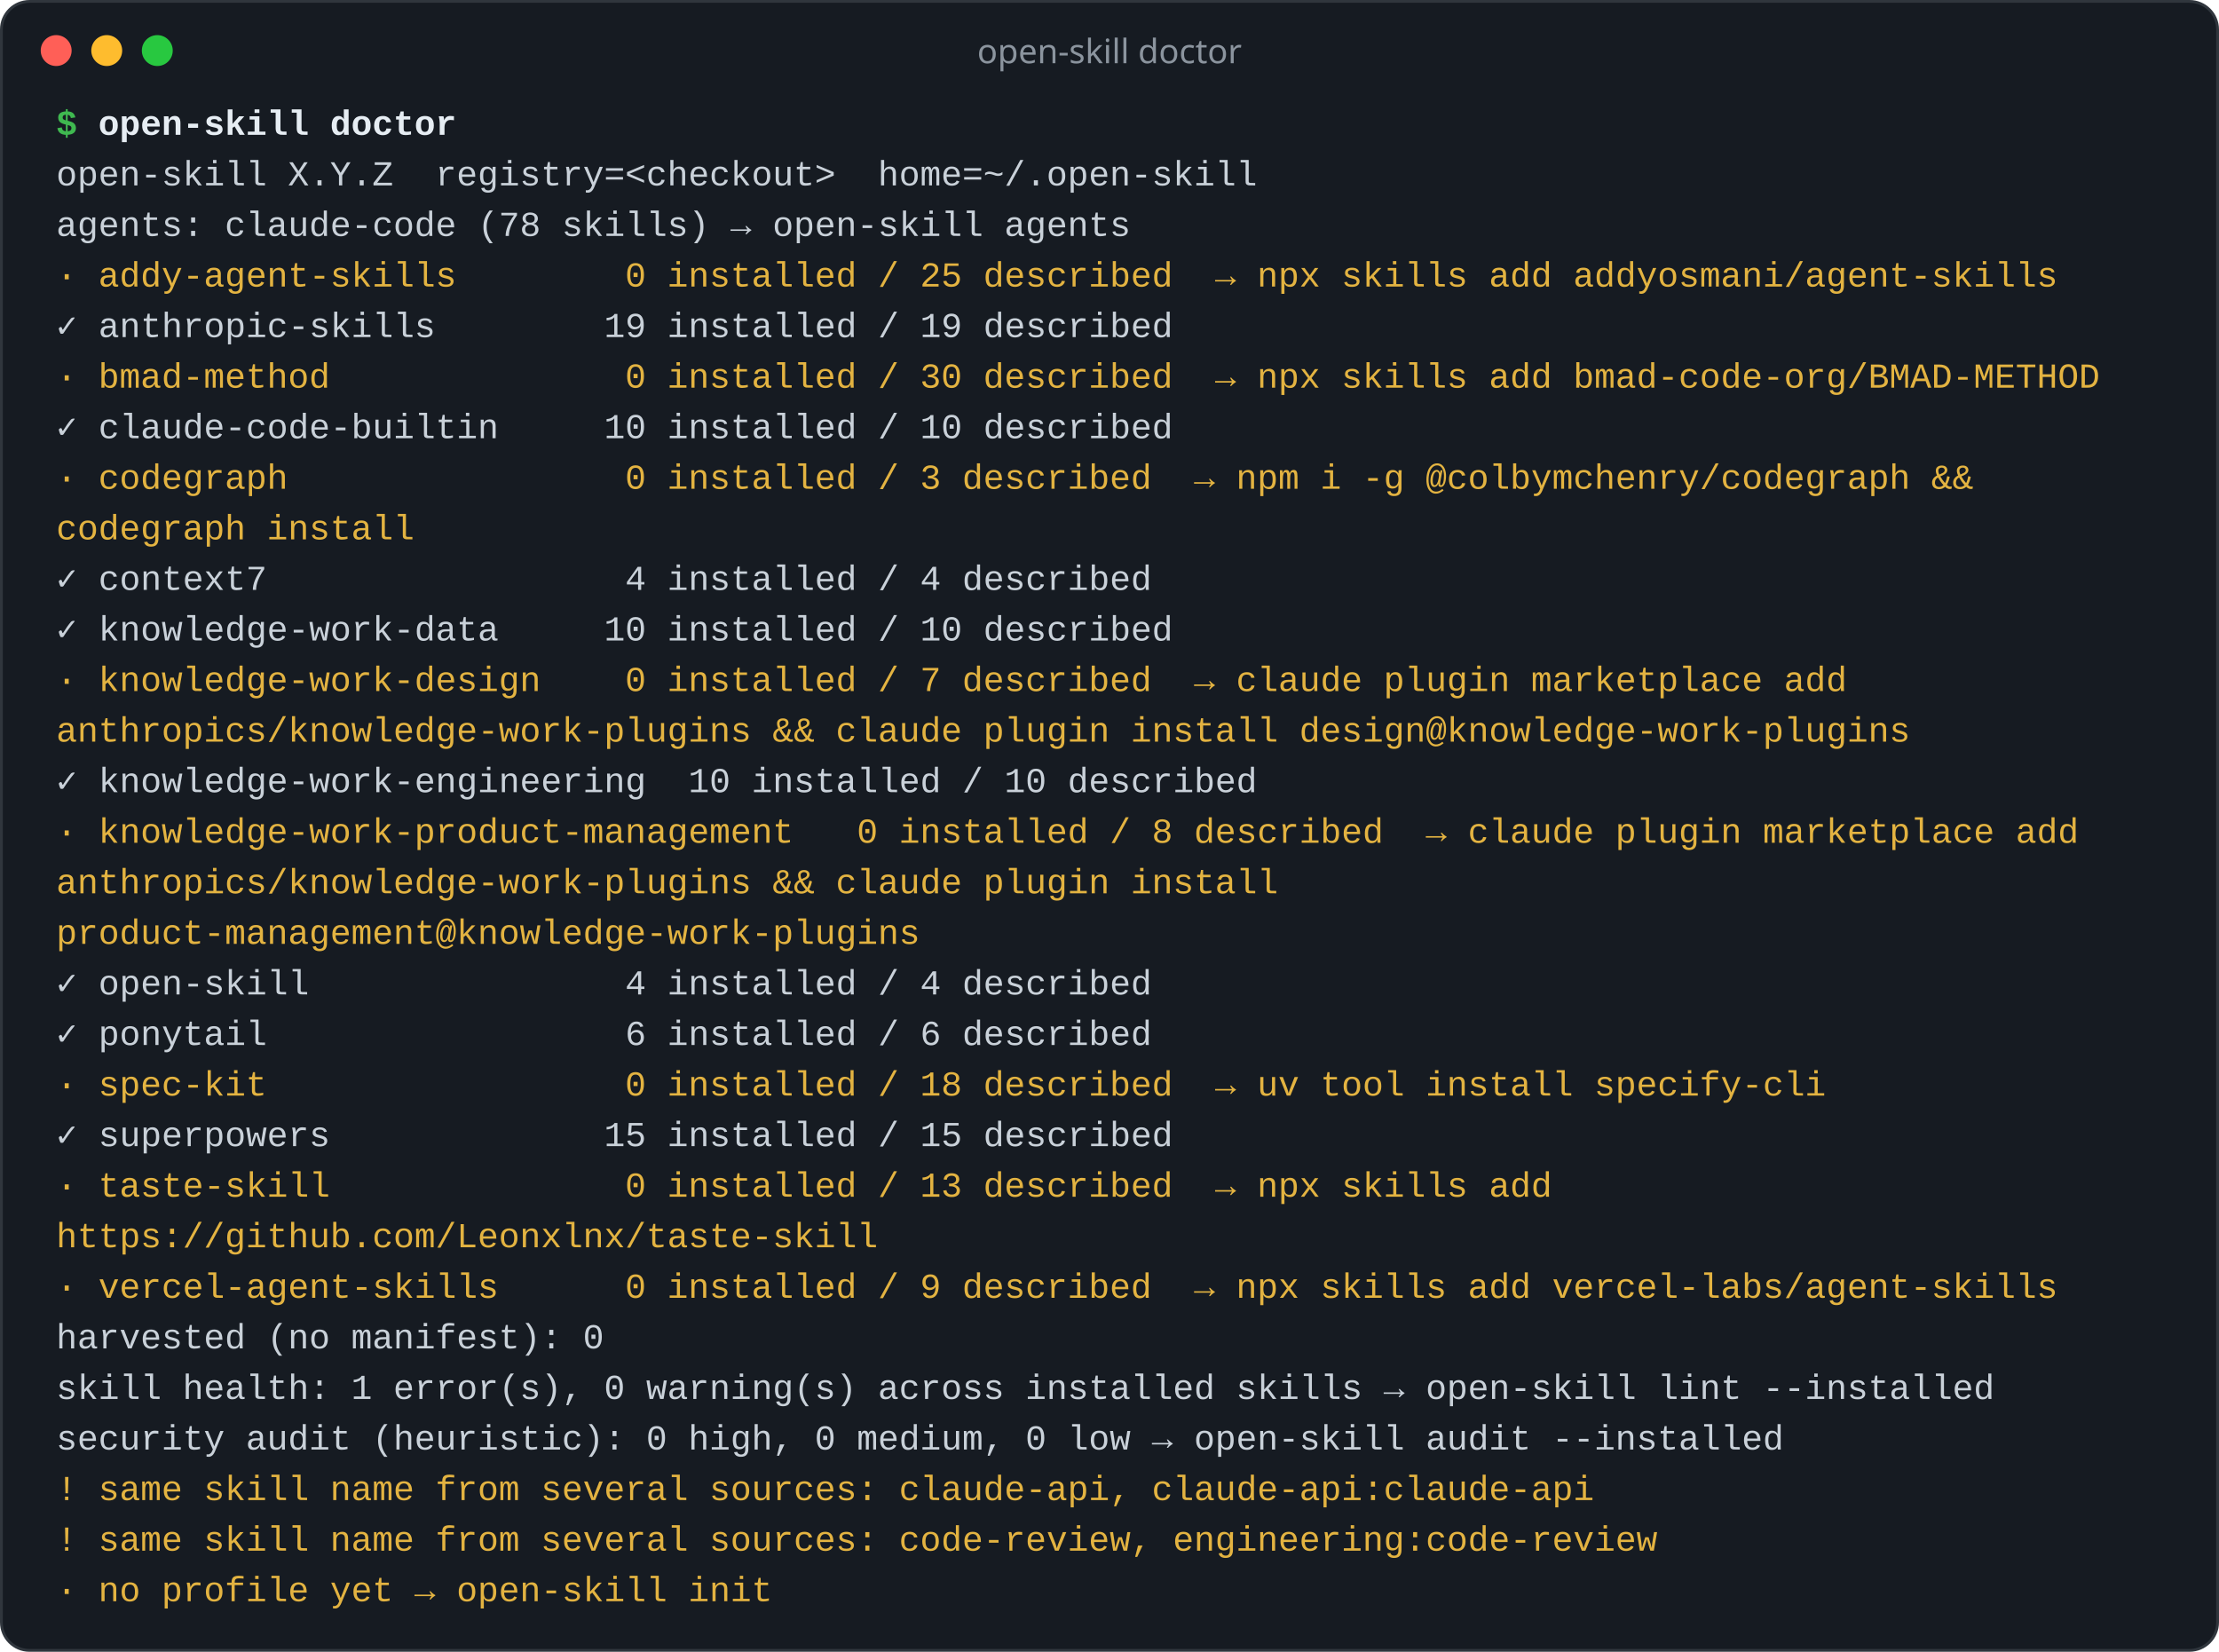
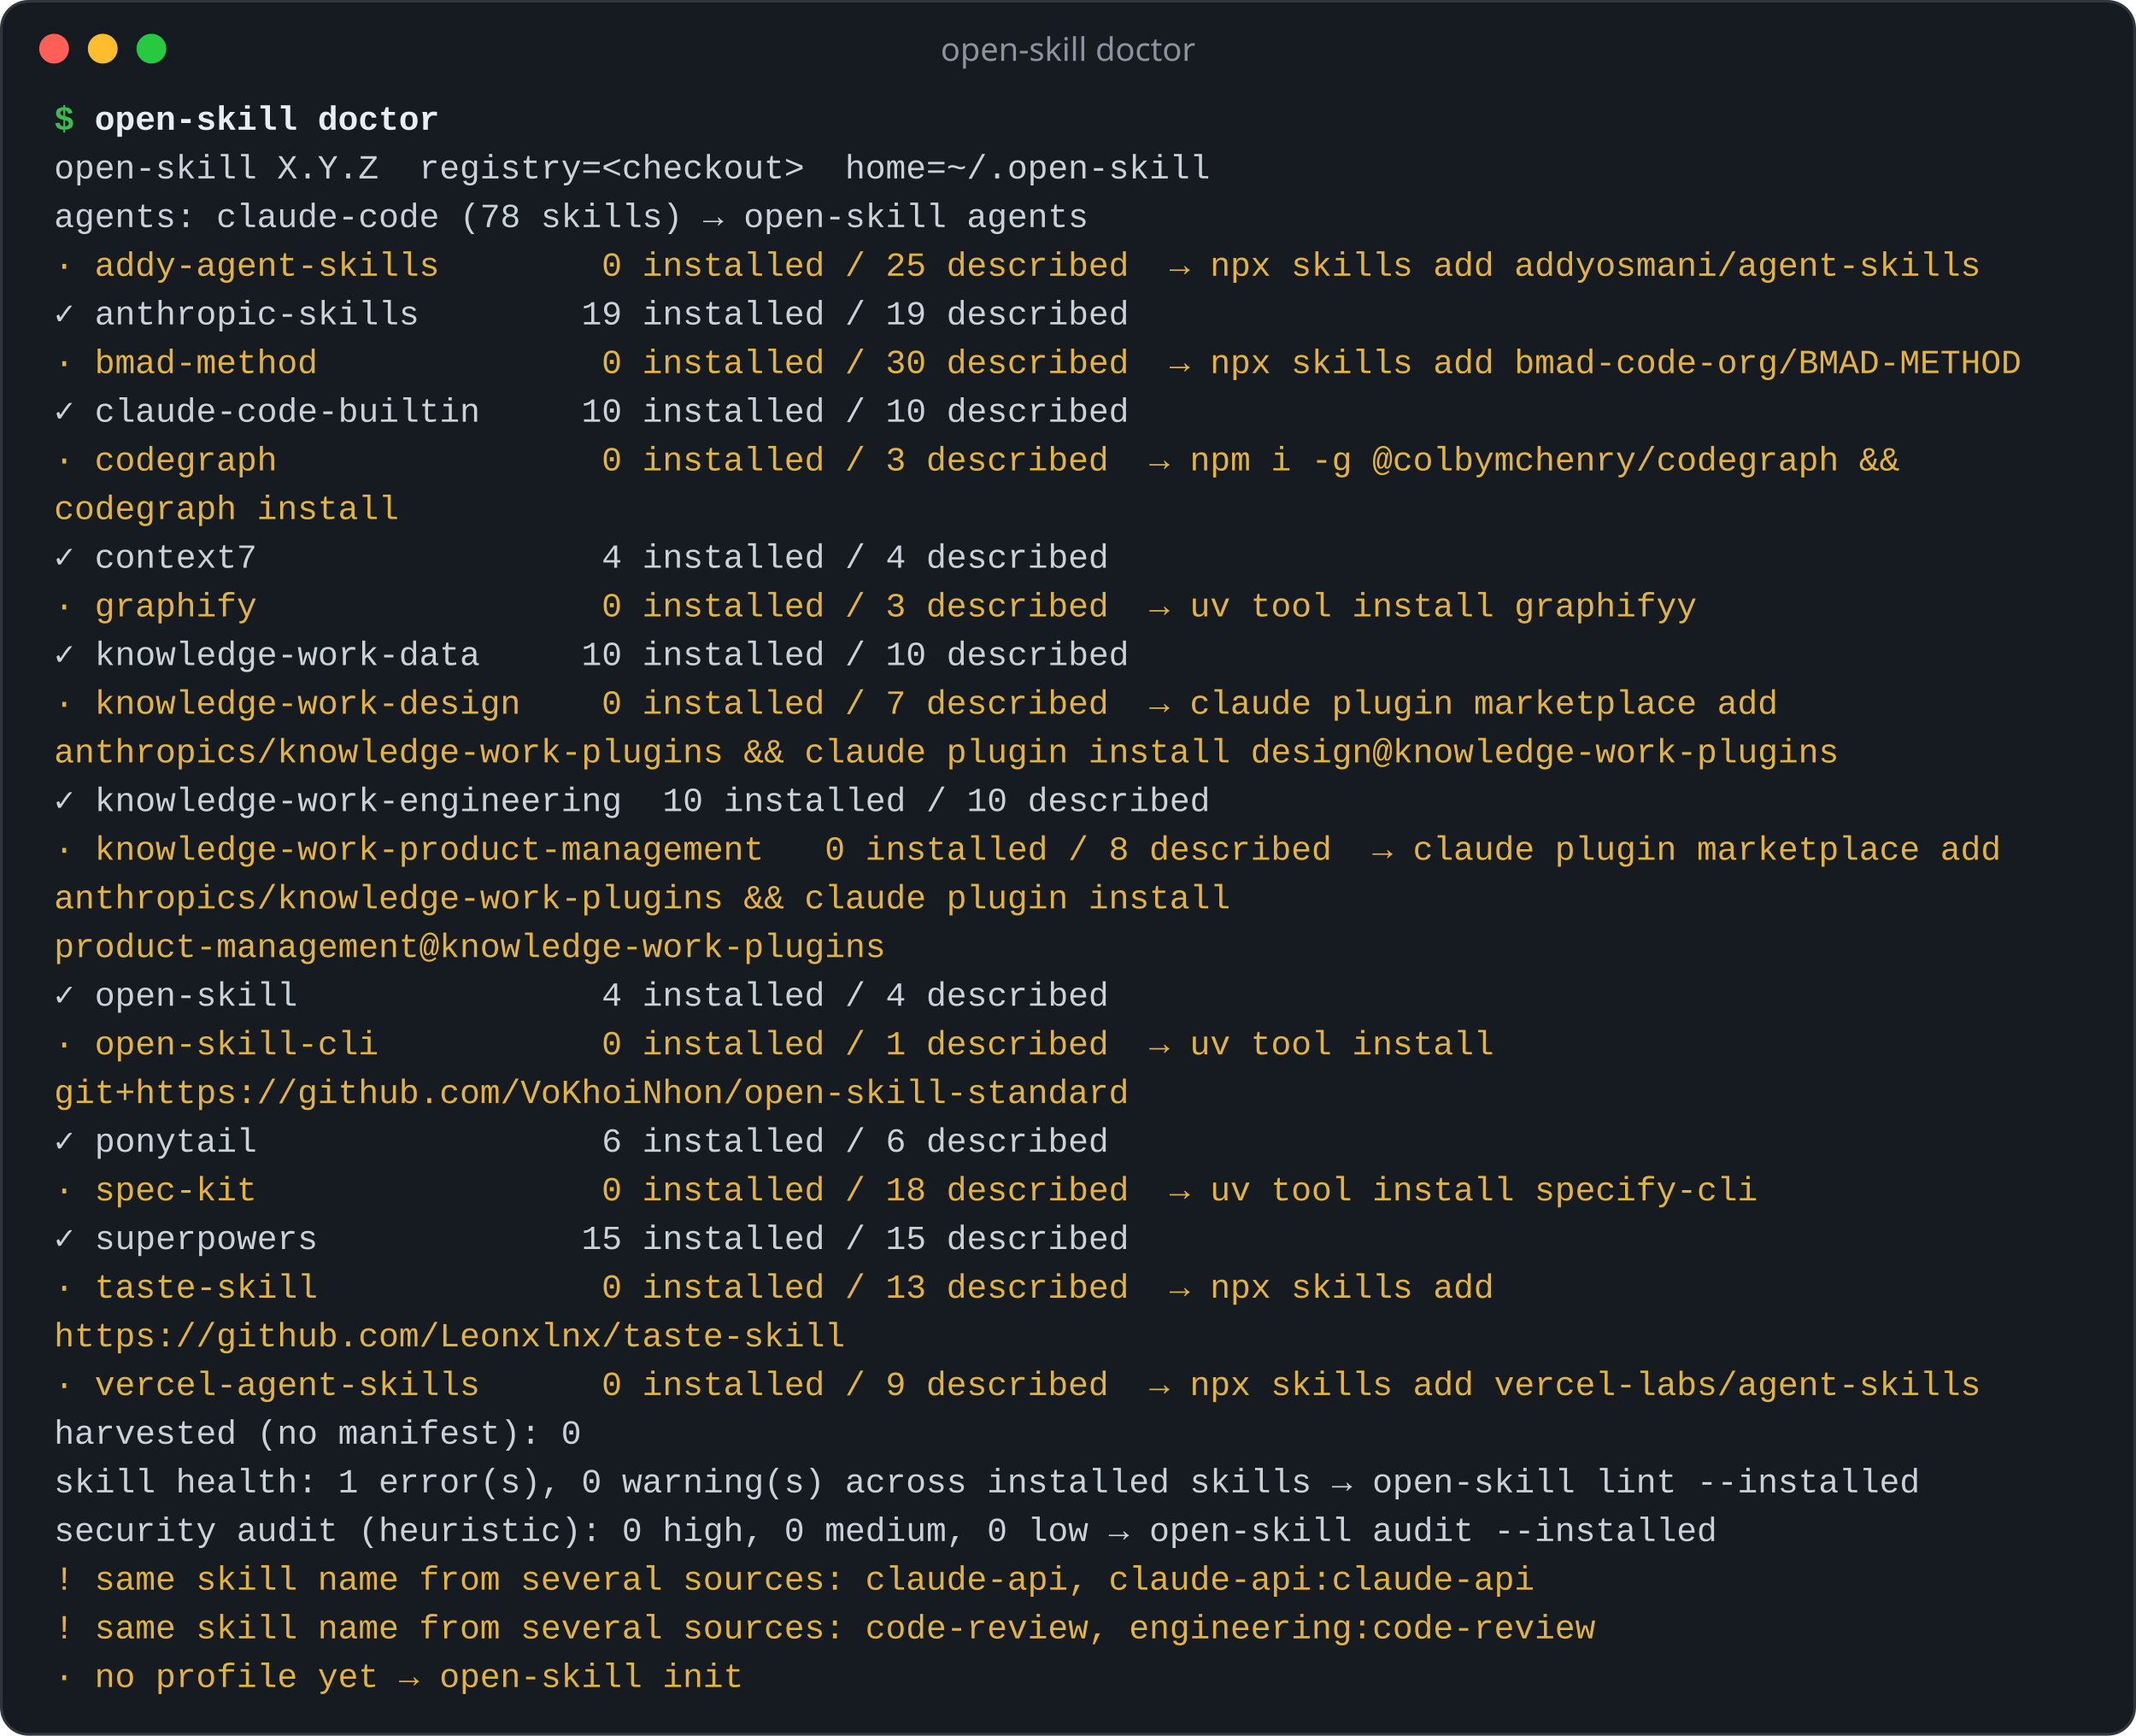
- <svg xmlns="http://www.w3.org/2000/svg" width="790" height="588" viewBox="0 0 790 588" role="img" aria-label="open-skill doctor: open-skill doctor" font-family="ui-monospace,SFMono-Regular,'SF Mono',Menlo,Consolas,'Liberation Mono',monospace" font-size="12.5">
-   <rect x="0.5" y="0.5" width="789" height="587" rx="10" fill="#161b22" stroke="#30363d" />
+ <svg xmlns="http://www.w3.org/2000/svg" width="790" height="642" viewBox="0 0 790 642" role="img" aria-label="open-skill doctor: open-skill doctor" font-family="ui-monospace,SFMono-Regular,'SF Mono',Menlo,Consolas,'Liberation Mono',monospace" font-size="12.5">
+   <rect x="0.5" y="0.5" width="789" height="641" rx="10" fill="#161b22" stroke="#30363d" />
  <circle cx="20" cy="18" r="5.5" fill="#ff5f57" />
  <circle cx="38" cy="18" r="5.5" fill="#febc2e" />
  <circle cx="56" cy="18" r="5.5" fill="#28c840" />
  <text x="395" y="22.5" text-anchor="middle" fill="#8b949e" font-family="-apple-system,BlinkMacSystemFont,'Segoe UI','Noto Sans',Helvetica,Arial,sans-serif" font-size="12">open-skill doctor</text>
  <text x="20" y="48" fill="#e6edf3" font-weight="600" textLength="142.5" lengthAdjust="spacingAndGlyphs">
    <tspan fill="#3fb950">$</tspan> open-skill doctor</text>
  <text x="20" y="66" fill="#c9d1d9" textLength="427.5" lengthAdjust="spacingAndGlyphs">open-skill X.Y.Z  registry=&lt;checkout&gt;  home=~/.open-skill</text>
  <text x="20" y="84" fill="#c9d1d9" textLength="397.5" lengthAdjust="spacingAndGlyphs">  agents: claude-code (78 skills) → open-skill agents</text>
  <text x="20" y="102" fill="#e3b341" textLength="727.5" lengthAdjust="spacingAndGlyphs">  · addy-agent-skills        0 installed / 25 described  → npx skills add addyosmani/agent-skills</text>
  <text x="20" y="120" fill="#c9d1d9" textLength="412.5" lengthAdjust="spacingAndGlyphs">  ✓ anthropic-skills        19 installed / 19 described</text>
  <text x="20" y="138" fill="#e3b341" textLength="742.5" lengthAdjust="spacingAndGlyphs">  · bmad-method              0 installed / 30 described  → npx skills add bmad-code-org/BMAD-METHOD</text>
  <text x="20" y="156" fill="#c9d1d9" textLength="412.5" lengthAdjust="spacingAndGlyphs">  ✓ claude-code-builtin     10 installed / 10 described</text>
  <text x="20" y="174" fill="#e3b341" textLength="697.5" lengthAdjust="spacingAndGlyphs">  · codegraph                0 installed / 3 described  → npm i -g @colbymchenry/codegraph &amp;&amp;</text>
  <text x="20" y="192" fill="#e3b341" textLength="157.5" lengthAdjust="spacingAndGlyphs">    codegraph install</text>
  <text x="20" y="210" fill="#c9d1d9" textLength="405" lengthAdjust="spacingAndGlyphs">  ✓ context7                 4 installed / 4 described</text>
-   <text x="20" y="228" fill="#c9d1d9" textLength="412.5" lengthAdjust="spacingAndGlyphs">  ✓ knowledge-work-data     10 installed / 10 described</text>
-   <text x="20" y="246" fill="#e3b341" textLength="652.5" lengthAdjust="spacingAndGlyphs">  · knowledge-work-design    0 installed / 7 described  → claude plugin marketplace add</text>
-   <text x="20" y="264" fill="#e3b341" textLength="690" lengthAdjust="spacingAndGlyphs">    anthropics/knowledge-work-plugins &amp;&amp; claude plugin install design@knowledge-work-plugins</text>
-   <text x="20" y="282" fill="#c9d1d9" textLength="442.5" lengthAdjust="spacingAndGlyphs">  ✓ knowledge-work-engineering  10 installed / 10 described</text>
-   <text x="20" y="300" fill="#e3b341" textLength="735" lengthAdjust="spacingAndGlyphs">  · knowledge-work-product-management   0 installed / 8 described  → claude plugin marketplace add</text>
-   <text x="20" y="318" fill="#e3b341" textLength="465" lengthAdjust="spacingAndGlyphs">    anthropics/knowledge-work-plugins &amp;&amp; claude plugin install</text>
-   <text x="20" y="336" fill="#e3b341" textLength="337.5" lengthAdjust="spacingAndGlyphs">    product-management@knowledge-work-plugins</text>
-   <text x="20" y="354" fill="#c9d1d9" textLength="405" lengthAdjust="spacingAndGlyphs">  ✓ open-skill               4 installed / 4 described</text>
-   <text x="20" y="372" fill="#c9d1d9" textLength="405" lengthAdjust="spacingAndGlyphs">  ✓ ponytail                 6 installed / 6 described</text>
-   <text x="20" y="390" fill="#e3b341" textLength="645" lengthAdjust="spacingAndGlyphs">  · spec-kit                 0 installed / 18 described  → uv tool install specify-cli</text>
-   <text x="20" y="408" fill="#c9d1d9" textLength="412.5" lengthAdjust="spacingAndGlyphs">  ✓ superpowers             15 installed / 15 described</text>
-   <text x="20" y="426" fill="#e3b341" textLength="547.5" lengthAdjust="spacingAndGlyphs">  · taste-skill              0 installed / 13 described  → npx skills add</text>
-   <text x="20" y="444" fill="#e3b341" textLength="322.5" lengthAdjust="spacingAndGlyphs">    https://github.com/Leonxlnx/taste-skill</text>
-   <text x="20" y="462" fill="#e3b341" textLength="727.5" lengthAdjust="spacingAndGlyphs">  · vercel-agent-skills      0 installed / 9 described  → npx skills add vercel-labs/agent-skills</text>
-   <text x="20" y="480" fill="#c9d1d9" textLength="210" lengthAdjust="spacingAndGlyphs">  harvested (no manifest): 0</text>
-   <text x="20" y="498" fill="#c9d1d9" textLength="705" lengthAdjust="spacingAndGlyphs">  skill health: 1 error(s), 0 warning(s) across installed skills → open-skill lint --installed</text>
-   <text x="20" y="516" fill="#c9d1d9" textLength="630" lengthAdjust="spacingAndGlyphs">  security audit (heuristic): 0 high, 0 medium, 0 low → open-skill audit --installed</text>
-   <text x="20" y="534" fill="#e3b341" textLength="562.5" lengthAdjust="spacingAndGlyphs">  ! same skill name from several sources: claude-api, claude-api:claude-api</text>
-   <text x="20" y="552" fill="#e3b341" textLength="585" lengthAdjust="spacingAndGlyphs">  ! same skill name from several sources: code-review, engineering:code-review</text>
-   <text x="20" y="570" fill="#e3b341" textLength="270" lengthAdjust="spacingAndGlyphs">  · no profile yet → open-skill init</text>
+   <text x="20" y="228" fill="#e3b341" textLength="622.5" lengthAdjust="spacingAndGlyphs">  · graphify                 0 installed / 3 described  → uv tool install graphifyy</text>
+   <text x="20" y="246" fill="#c9d1d9" textLength="412.5" lengthAdjust="spacingAndGlyphs">  ✓ knowledge-work-data     10 installed / 10 described</text>
+   <text x="20" y="264" fill="#e3b341" textLength="652.5" lengthAdjust="spacingAndGlyphs">  · knowledge-work-design    0 installed / 7 described  → claude plugin marketplace add</text>
+   <text x="20" y="282" fill="#e3b341" textLength="690" lengthAdjust="spacingAndGlyphs">    anthropics/knowledge-work-plugins &amp;&amp; claude plugin install design@knowledge-work-plugins</text>
+   <text x="20" y="300" fill="#c9d1d9" textLength="442.5" lengthAdjust="spacingAndGlyphs">  ✓ knowledge-work-engineering  10 installed / 10 described</text>
+   <text x="20" y="318" fill="#e3b341" textLength="735" lengthAdjust="spacingAndGlyphs">  · knowledge-work-product-management   0 installed / 8 described  → claude plugin marketplace add</text>
+   <text x="20" y="336" fill="#e3b341" textLength="465" lengthAdjust="spacingAndGlyphs">    anthropics/knowledge-work-plugins &amp;&amp; claude plugin install</text>
+   <text x="20" y="354" fill="#e3b341" textLength="337.5" lengthAdjust="spacingAndGlyphs">    product-management@knowledge-work-plugins</text>
+   <text x="20" y="372" fill="#c9d1d9" textLength="405" lengthAdjust="spacingAndGlyphs">  ✓ open-skill               4 installed / 4 described</text>
+   <text x="20" y="390" fill="#e3b341" textLength="547.5" lengthAdjust="spacingAndGlyphs">  · open-skill-cli           0 installed / 1 described  → uv tool install</text>
+   <text x="20" y="408" fill="#e3b341" textLength="427.5" lengthAdjust="spacingAndGlyphs">    git+https://github.com/VoKhoiNhon/open-skill-standard</text>
+   <text x="20" y="426" fill="#c9d1d9" textLength="405" lengthAdjust="spacingAndGlyphs">  ✓ ponytail                 6 installed / 6 described</text>
+   <text x="20" y="444" fill="#e3b341" textLength="645" lengthAdjust="spacingAndGlyphs">  · spec-kit                 0 installed / 18 described  → uv tool install specify-cli</text>
+   <text x="20" y="462" fill="#c9d1d9" textLength="412.5" lengthAdjust="spacingAndGlyphs">  ✓ superpowers             15 installed / 15 described</text>
+   <text x="20" y="480" fill="#e3b341" textLength="547.5" lengthAdjust="spacingAndGlyphs">  · taste-skill              0 installed / 13 described  → npx skills add</text>
+   <text x="20" y="498" fill="#e3b341" textLength="322.5" lengthAdjust="spacingAndGlyphs">    https://github.com/Leonxlnx/taste-skill</text>
+   <text x="20" y="516" fill="#e3b341" textLength="727.5" lengthAdjust="spacingAndGlyphs">  · vercel-agent-skills      0 installed / 9 described  → npx skills add vercel-labs/agent-skills</text>
+   <text x="20" y="534" fill="#c9d1d9" textLength="210" lengthAdjust="spacingAndGlyphs">  harvested (no manifest): 0</text>
+   <text x="20" y="552" fill="#c9d1d9" textLength="705" lengthAdjust="spacingAndGlyphs">  skill health: 1 error(s), 0 warning(s) across installed skills → open-skill lint --installed</text>
+   <text x="20" y="570" fill="#c9d1d9" textLength="630" lengthAdjust="spacingAndGlyphs">  security audit (heuristic): 0 high, 0 medium, 0 low → open-skill audit --installed</text>
+   <text x="20" y="588" fill="#e3b341" textLength="562.5" lengthAdjust="spacingAndGlyphs">  ! same skill name from several sources: claude-api, claude-api:claude-api</text>
+   <text x="20" y="606" fill="#e3b341" textLength="585" lengthAdjust="spacingAndGlyphs">  ! same skill name from several sources: code-review, engineering:code-review</text>
+   <text x="20" y="624" fill="#e3b341" textLength="270" lengthAdjust="spacingAndGlyphs">  · no profile yet → open-skill init</text>
</svg>
